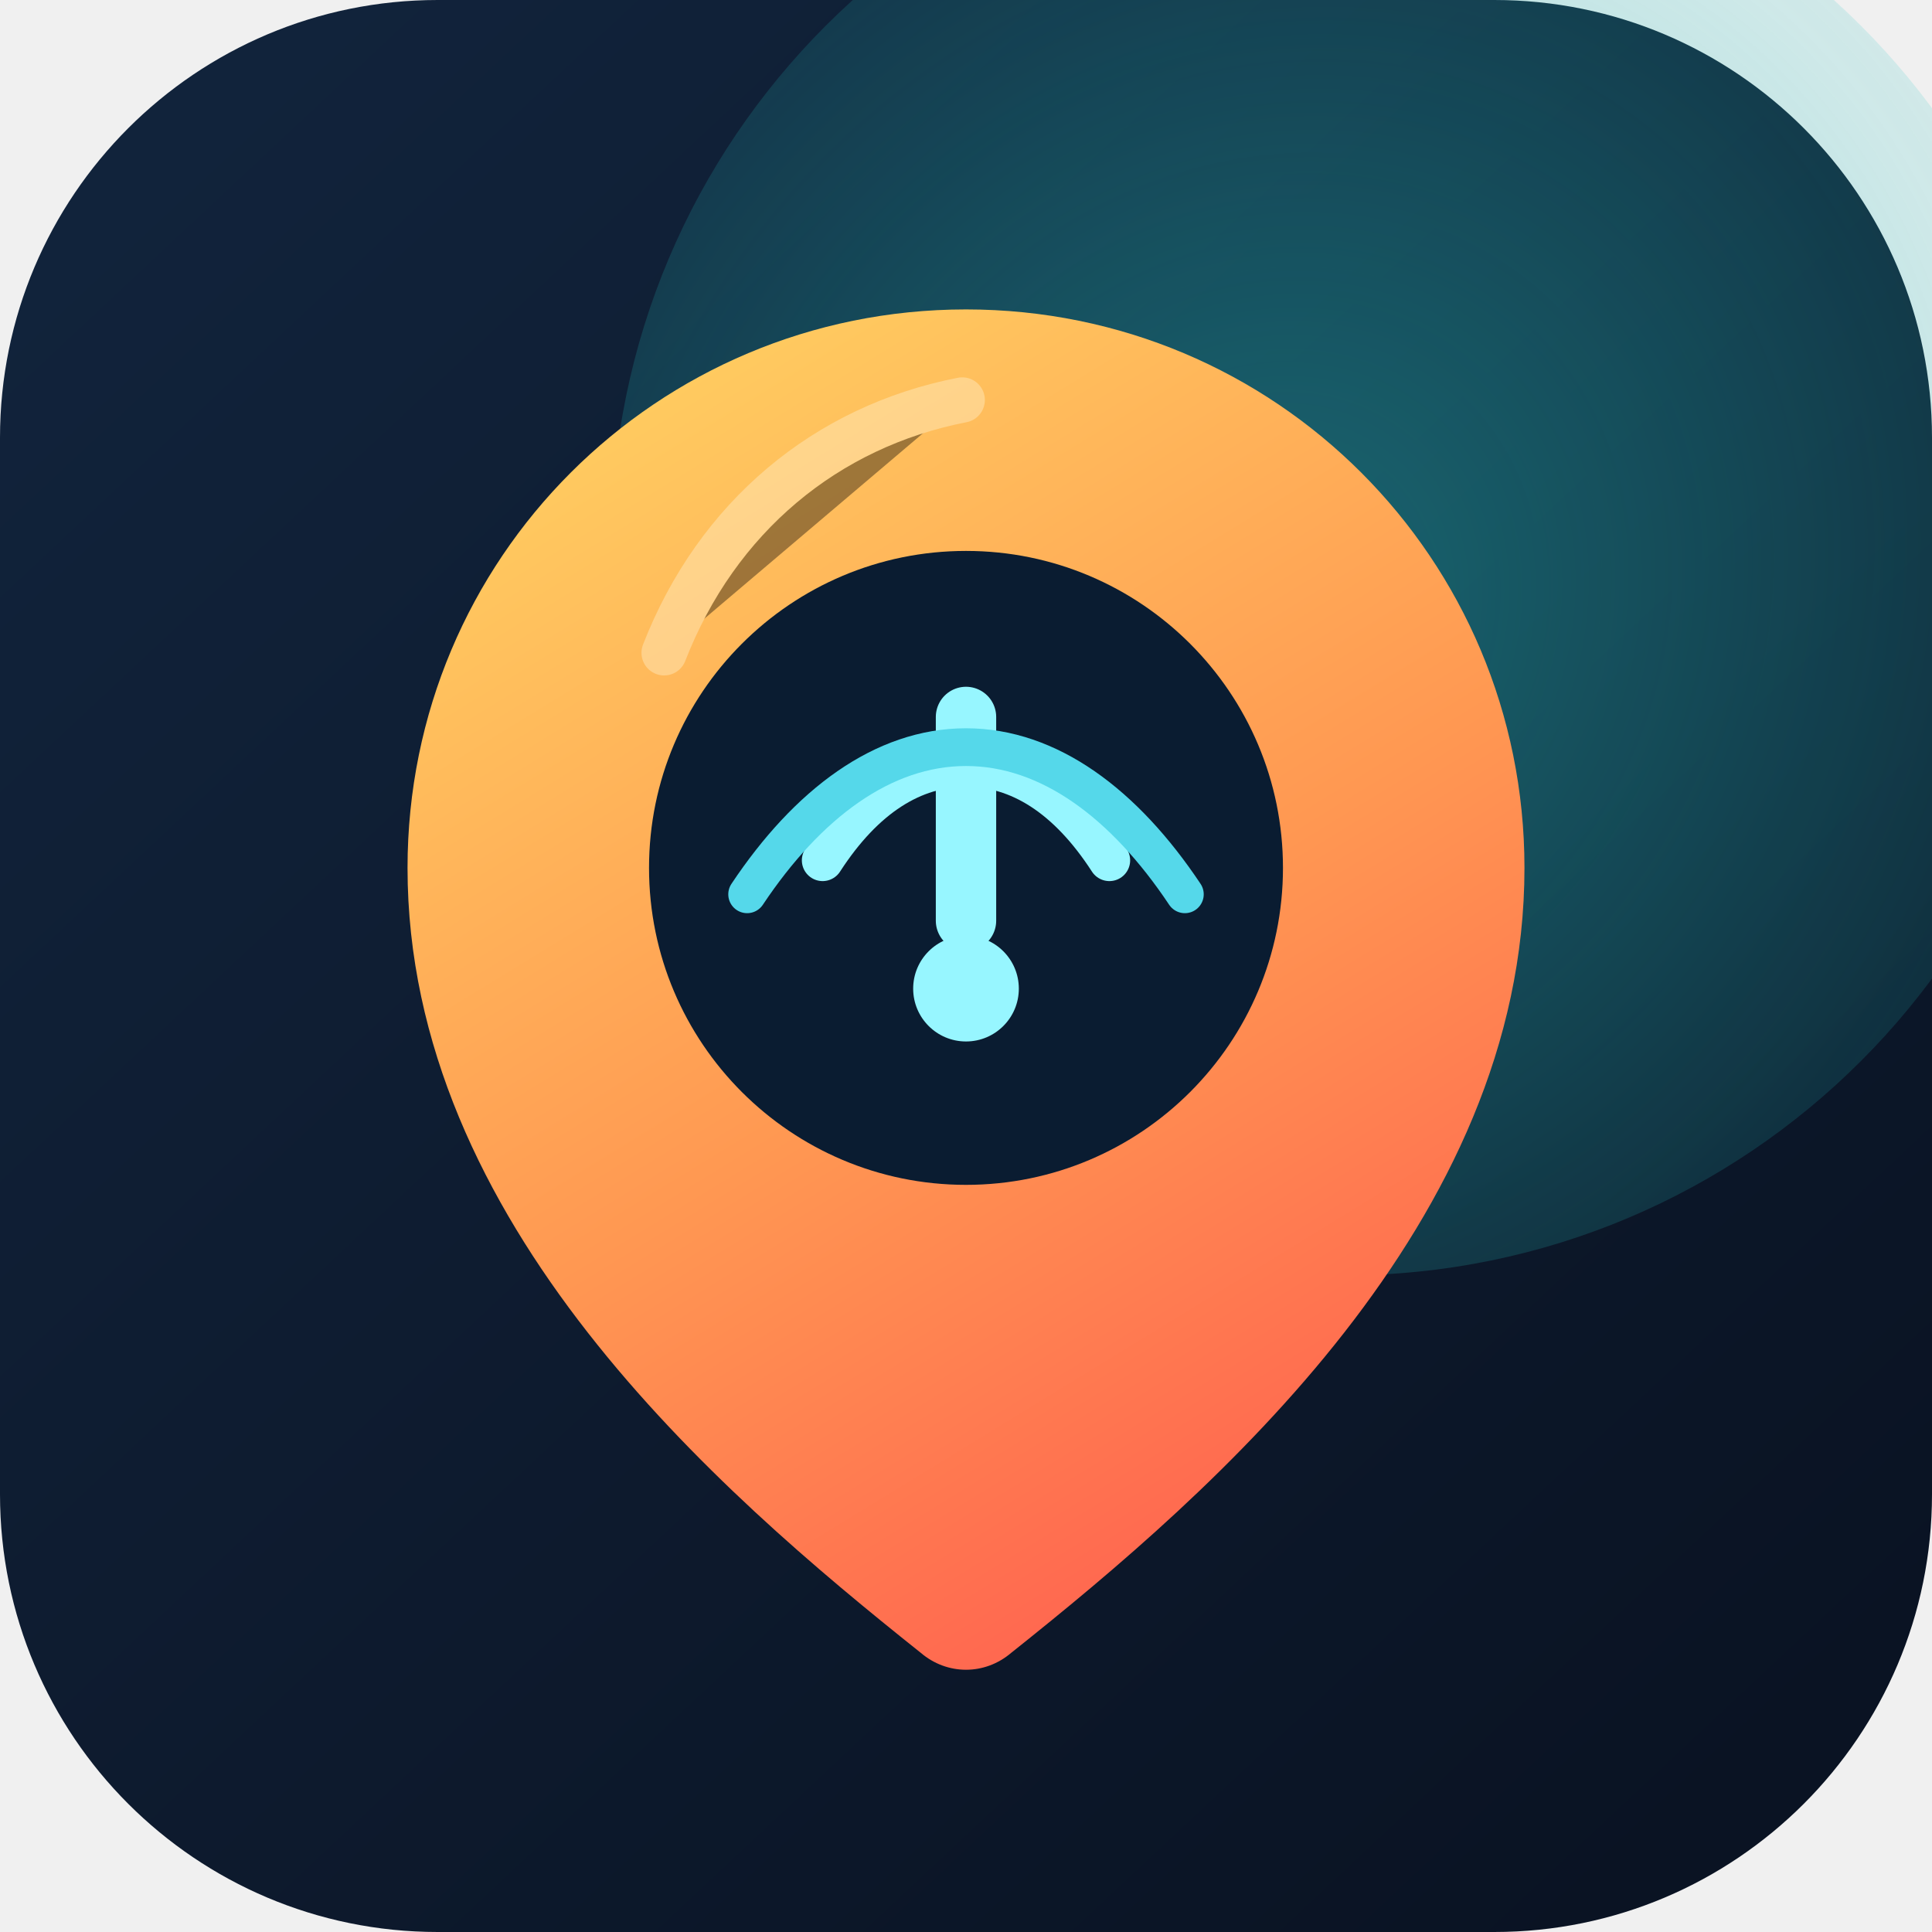
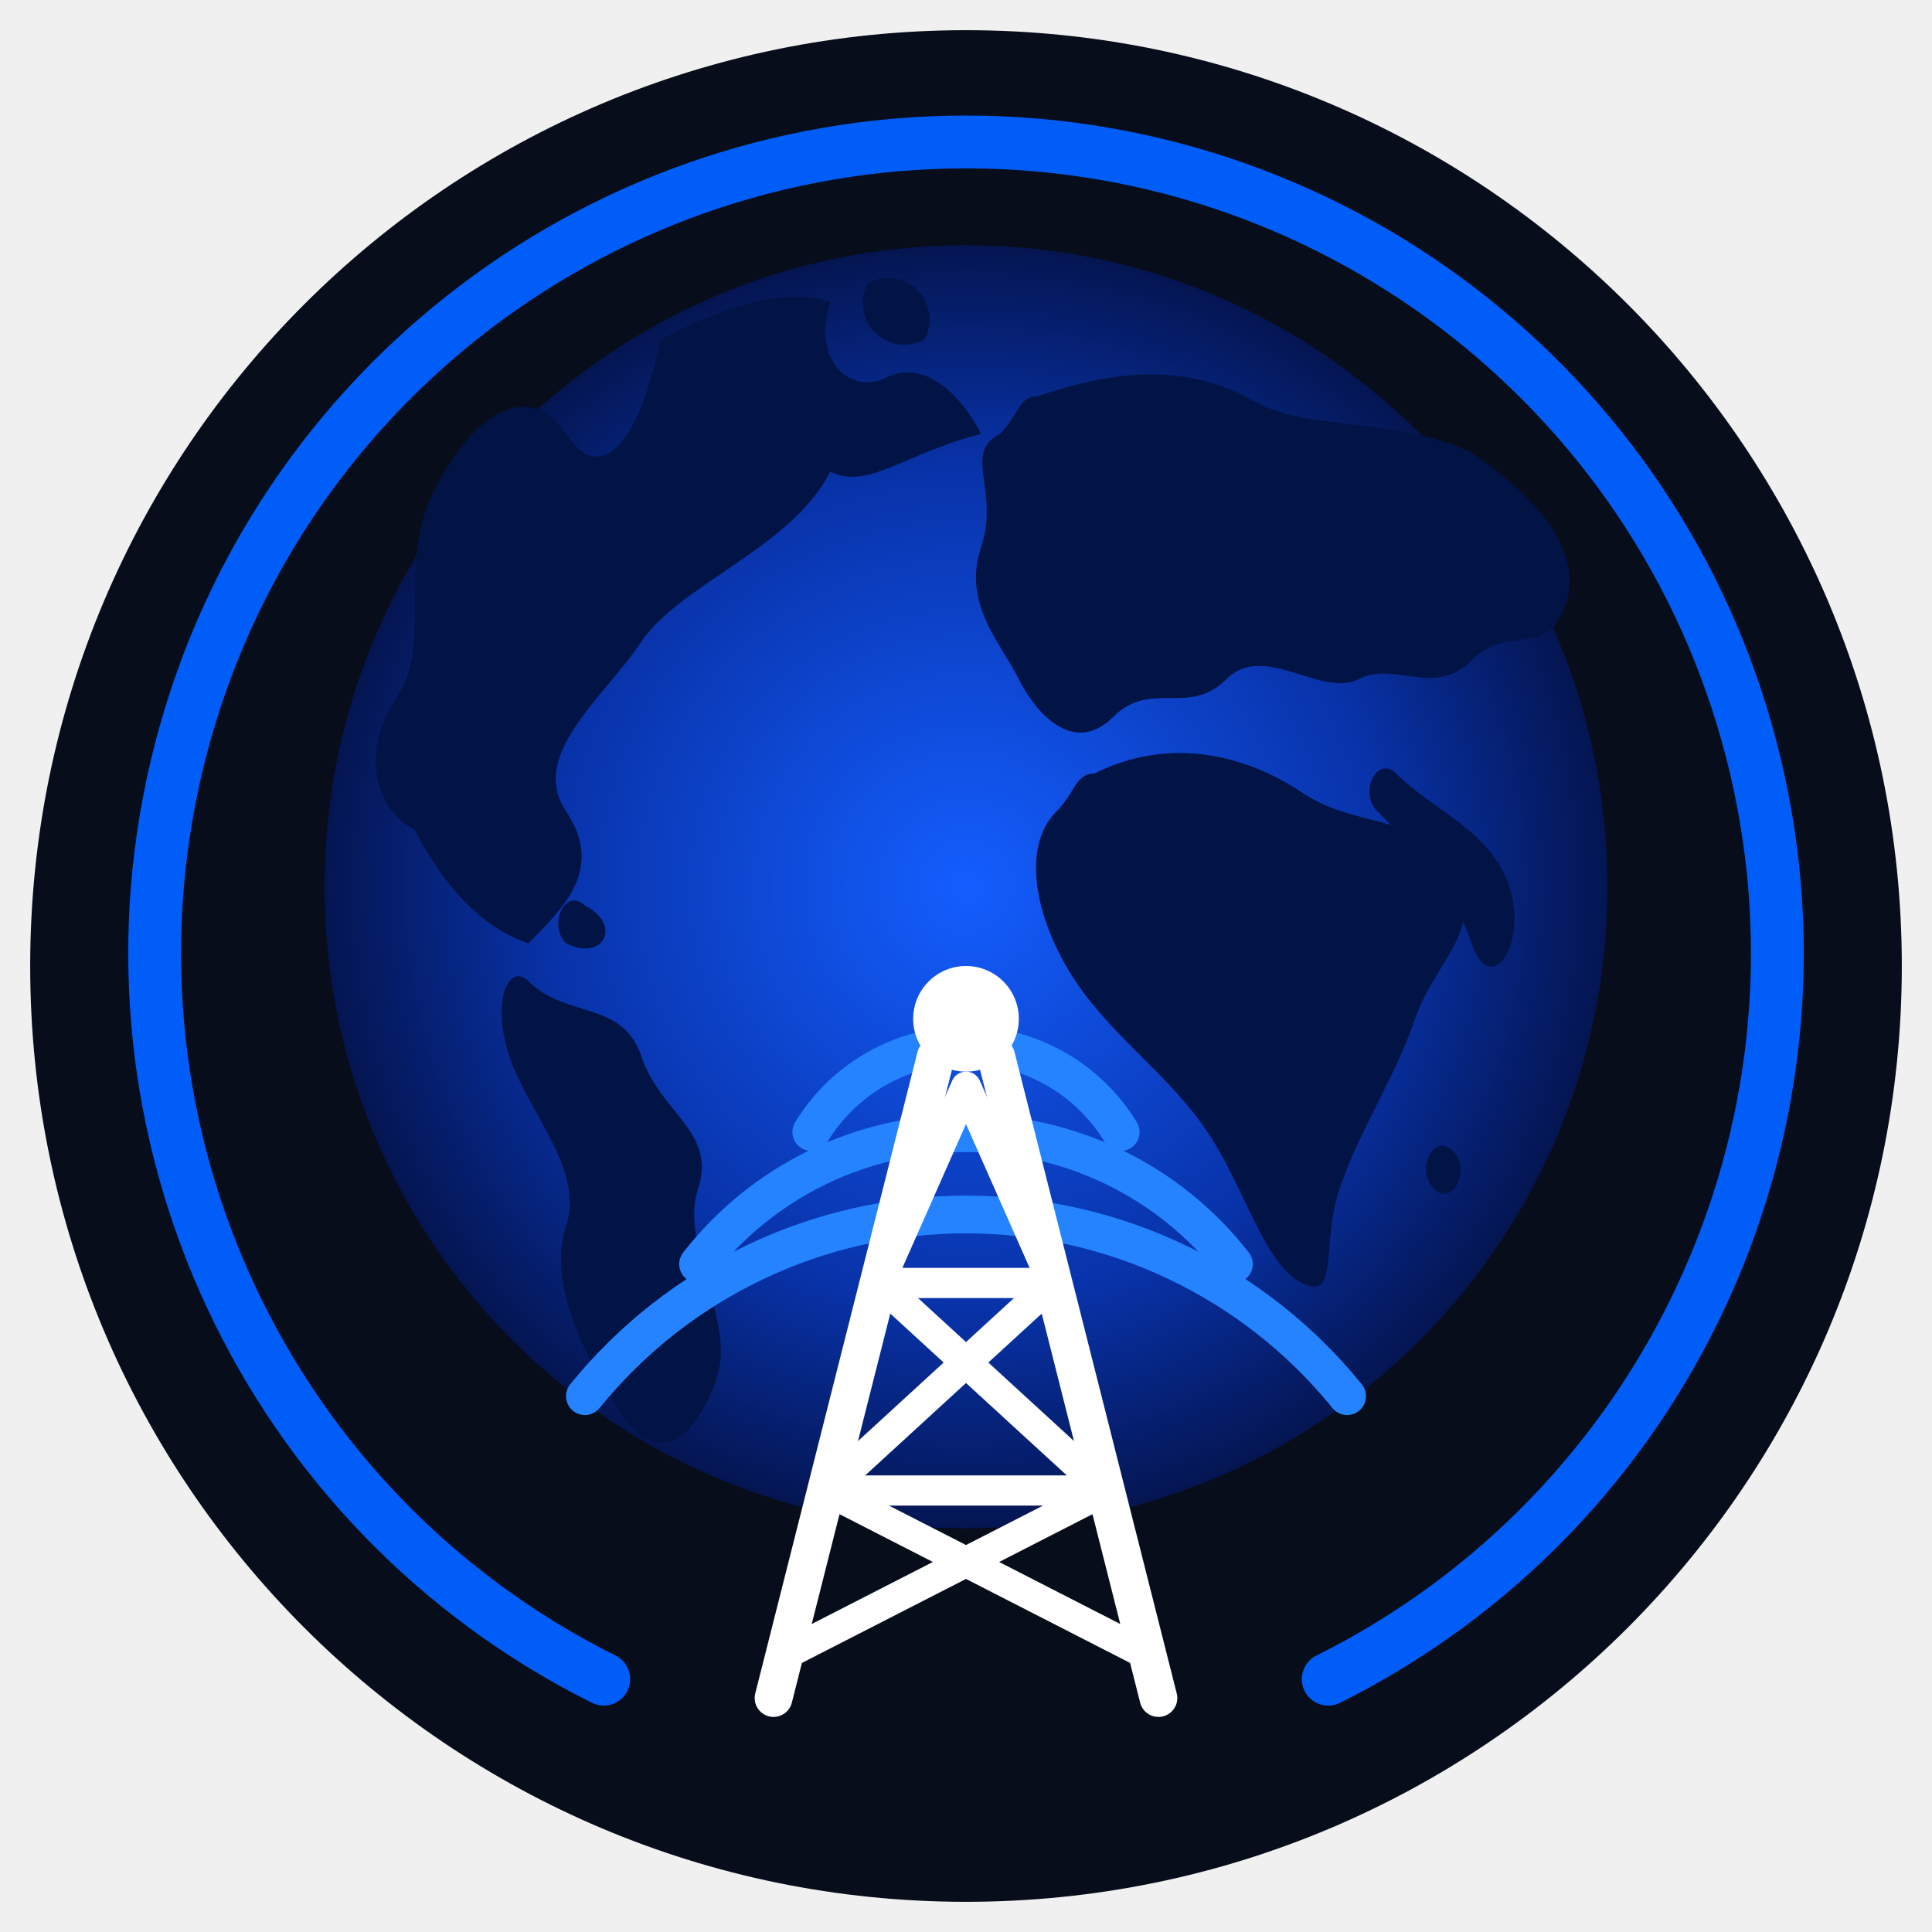
- <svg xmlns="http://www.w3.org/2000/svg" viewBox="0 0 512 512" role="img" aria-labelledby="title desc">
+ <svg xmlns="http://www.w3.org/2000/svg" viewBox="0 0 512 512" width="100%" height="100%">
  <defs>
-     <linearGradient id="bg" x1="48" y1="36" x2="460" y2="476" gradientUnits="userSpaceOnUse">
-       <stop offset="0" stop-color="#11233b" />
-       <stop offset="1" stop-color="#0a1323" />
-     </linearGradient>
-     <radialGradient id="ambient" cx="0" cy="0" r="1" gradientTransform="translate(334 164) rotate(128.6) scale(336 296)" gradientUnits="userSpaceOnUse">
-       <stop offset="0" stop-color="#27c2c1" stop-opacity="0.46" />
-       <stop offset="1" stop-color="#27c2c1" stop-opacity="0" />
+     <radialGradient id="oceanGlow" cx="50%" cy="50%" r="50%">
+       <stop offset="0%" stop-color="#145eff" />
+       <stop offset="65%" stop-color="#0832a8" />
+       <stop offset="100%" stop-color="#04144e" />
    </radialGradient>
-     <linearGradient id="pin" x1="155" y1="92" x2="362" y2="430" gradientUnits="userSpaceOnUse">
-       <stop offset="0" stop-color="#ffd061" />
-       <stop offset="0.52" stop-color="#ff9852" />
-       <stop offset="1" stop-color="#ff5b4f" />
-     </linearGradient>
  </defs>
-   <rect width="512" height="512" rx="116" fill="url(#bg)" />
-   <circle cx="356" cy="144" r="194" fill="url(#ambient)" />
-   <path d="M256 82C174 82 108 148 108 230C108 324 190 395 244 438C251 444 261 444 268 438C322 395 404 324 404 230C404 148 338 82 256 82Z" fill="url(#pin)" />
-   <circle cx="256" cy="230" r="84" fill="#0a1c31" />
-   <path d="M256 190V244" stroke="#97f6ff" stroke-width="16" stroke-linecap="round" />
-   <circle cx="256" cy="262" r="14" fill="#97f6ff" />
-   <path d="M218 228C229 211 242 203 256 203C270 203 283 211 294 228" stroke="#97f6ff" stroke-width="11" stroke-linecap="round" fill="none" />
-   <path d="M198 237C214 213 234 198 256 198C278 198 298 213 314 237" stroke="#55d8ea" stroke-width="10" stroke-linecap="round" fill="none" />
-   <path d="M176 173C190 137 219 113 255 106" stroke="#fff4d5" stroke-width="12" stroke-linecap="round" opacity="0.38" />
+   <circle cx="256" cy="256" r="248" fill="#070d1a" />
+   <path d="M 160 445 A 215 215 0 1 1 352 445" fill="none" stroke="#005df8" stroke-width="14" stroke-linecap="round" />
+   <circle cx="256" cy="235" r="170" fill="url(#oceanGlow)" />
+   <g fill="#021345">
+     <path d="M 175 90 C 185 85, 205 75, 220 80 C 215 95, 225 105, 235 100 C 245 95, 255 105, 260 115 C 240 120, 230 130, 220 125 C 210 145, 180 155, 170 170 C 160 185, 140 200, 150 215 C 160 230, 150 240, 140 250 C 125 245, 115 230, 110 220 C 100 215, 95 200, 105 185 C 115 170, 105 150, 115 130 C 125 110, 140 100, 150 115 C 160 130, 170 115, 175 90 Z" />
+     <path d="M 230 75 C 240 70, 250 80, 245 90 C 235 95, 225 85, 230 75 Z" />
+     <path d="M 140 260 C 150 270, 165 265, 170 280 C 175 295, 190 300, 185 315 C 180 330, 195 350, 190 365 C 185 380, 175 390, 165 375 C 155 360, 145 340, 150 325 C 155 310, 140 295, 135 280 C 130 265, 135 255, 140 260 Z" />
+     <path d="M 155 240 C 165 245, 160 255, 150 250 C 145 245, 150 235, 155 240 Z" />
+     <path d="M 275 105 C 290 100, 310 95, 330 105 C 345 115, 370 110, 390 120 C 405 130, 420 145, 415 160 C 410 175, 400 165, 390 175 C 380 185, 370 175, 360 180 C 350 185, 335 170, 325 180 C 315 190, 305 180, 295 190 C 285 200, 275 190, 270 180 C 265 170, 255 160, 260 145 C 265 130, 255 120, 265 115 C 270 110, 270 105, 275 105 Z" />
+     <path d="M 285 125 C 295 120, 300 130, 290 135 C 280 140, 275 130, 285 125 Z" />
+     <path d="M 290 205 C 310 195, 330 200, 345 210 C 360 220, 375 215, 385 230 C 395 245, 380 255, 375 270 C 370 285, 360 300, 355 315 C 350 330, 355 345, 345 340 C 335 335, 330 315, 320 300 C 310 285, 295 275, 285 260 C 275 245, 270 225, 280 215 C 285 210, 285 205, 290 205 Z" />
+     <path d="M 370 205 C 380 215, 395 220, 400 235 C 405 250, 395 265, 390 250 C 385 235, 375 225, 365 215 C 360 210, 365 200, 370 205 Z" />
+     <path d="M 385 305 C 390 310, 385 320, 380 315 C 375 310, 380 300, 385 305 Z" />
+   </g>
+   <path d="M 215 300 A 48 48 0 0 1 297 300" fill="none" stroke="#2583ff" stroke-width="10" stroke-linecap="round" />
+   <path d="M 185 335 A 90 90 0 0 1 327 335" fill="none" stroke="#2583ff" stroke-width="10" stroke-linecap="round" />
+   <path d="M 155 370 A 130 130 0 0 1 357 370" fill="none" stroke="#2583ff" stroke-width="10" stroke-linecap="round" />
+   <circle cx="256" cy="270" r="14" fill="#ffffff" />
+   <path d="M 248 280 L 205 450 M 264 280 L 307 450" stroke="#ffffff" stroke-width="10" stroke-linecap="round" />
+   <line x1="219" y1="395" x2="293" y2="395" stroke="#ffffff" stroke-width="8" />
+   <line x1="233" y1="340" x2="279" y2="340" stroke="#ffffff" stroke-width="8" />
+   <path d="M 209 438 L 293 395 M 303 438 L 219 395" stroke="#ffffff" stroke-width="8" />
+   <path d="M 219 395 L 279 340 M 293 395 L 233 340" stroke="#ffffff" stroke-width="8" />
+   <path d="M 233 340 L 256 288 M 279 340 L 256 288" stroke="#ffffff" stroke-width="8" stroke-linecap="round" />
</svg>
